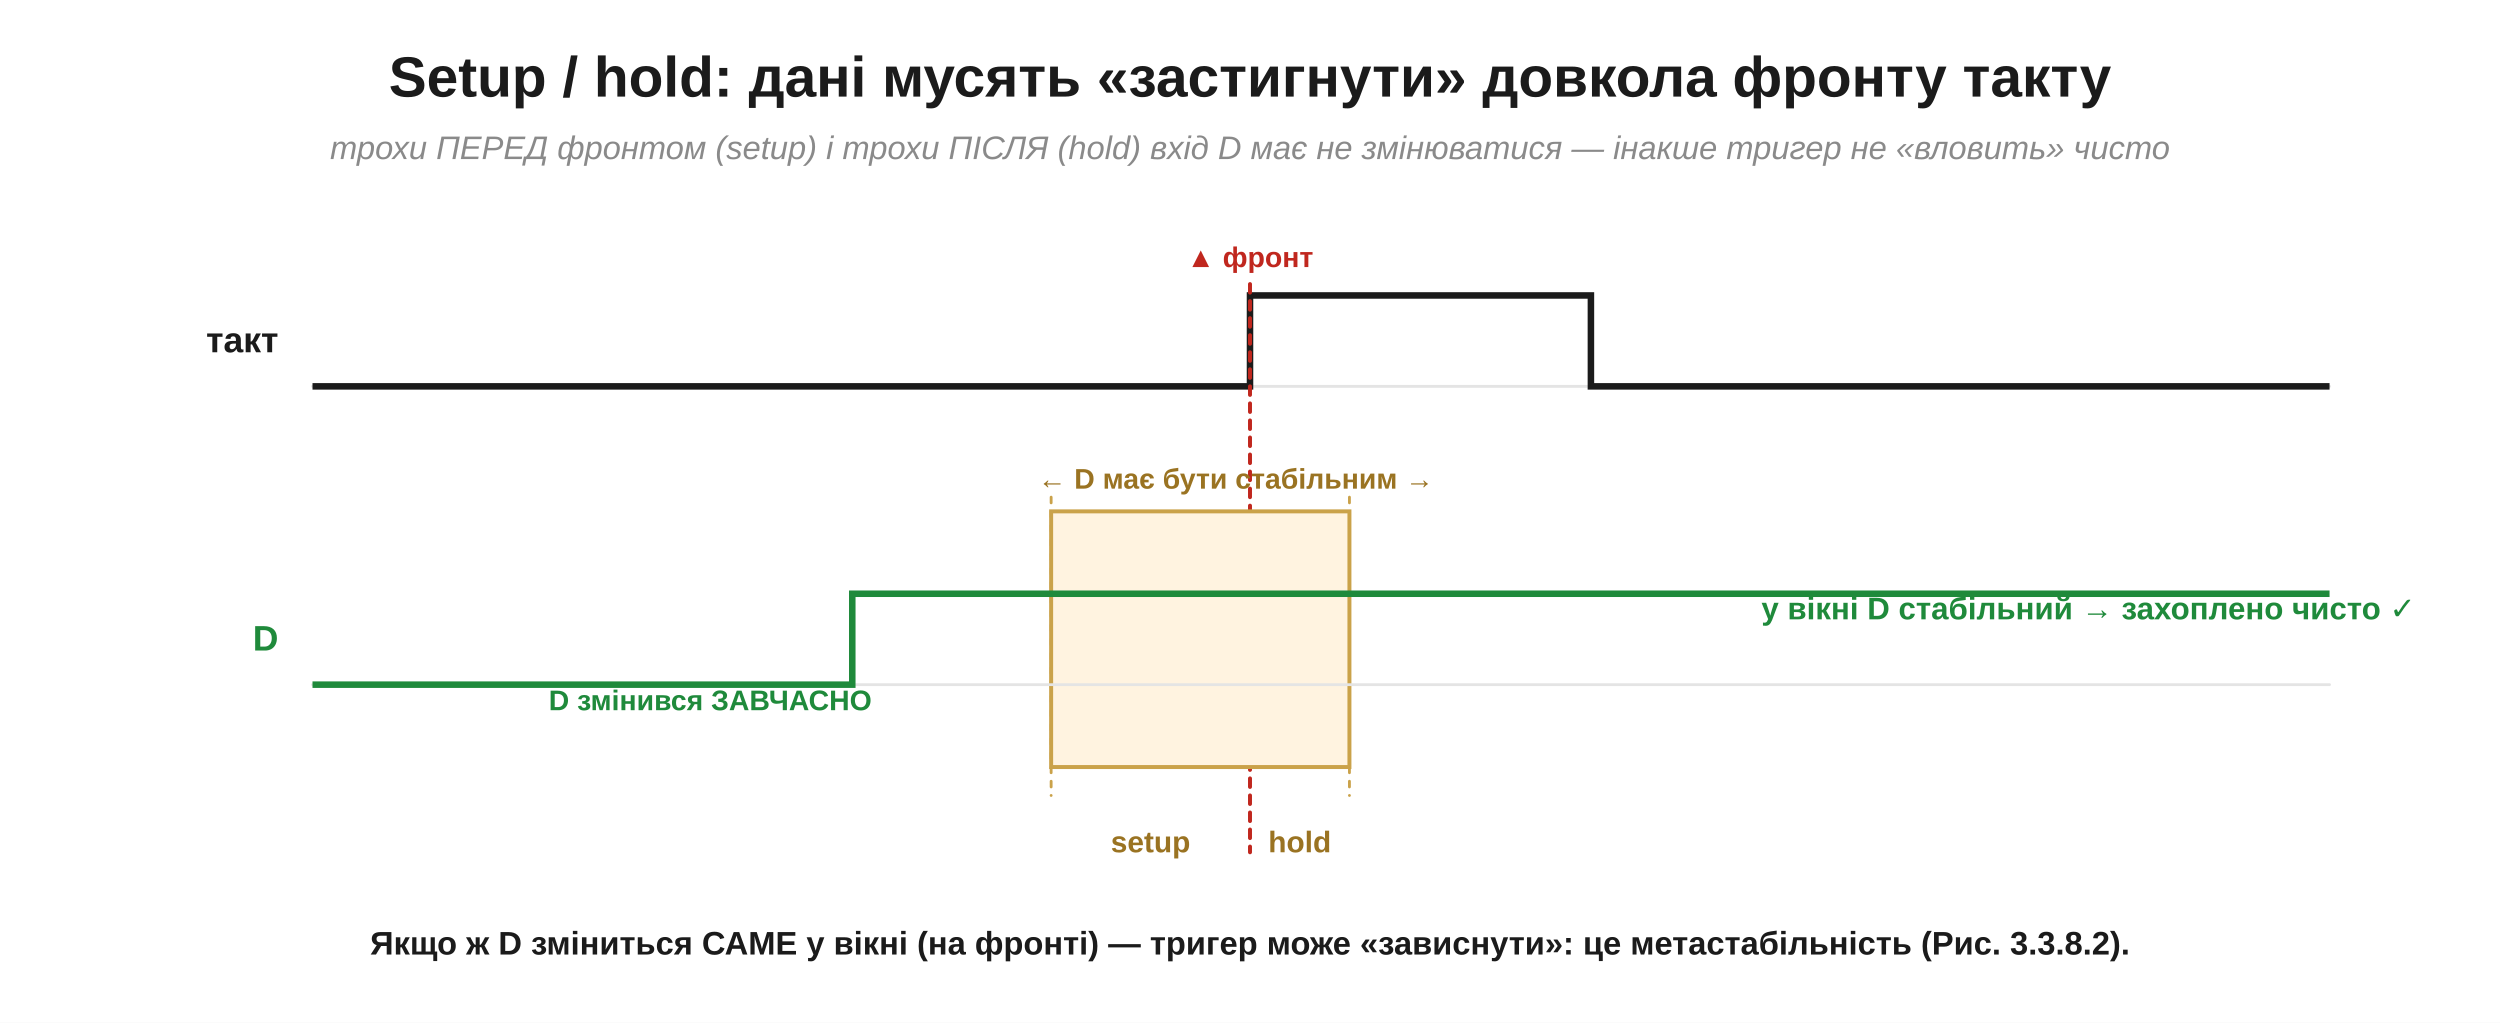
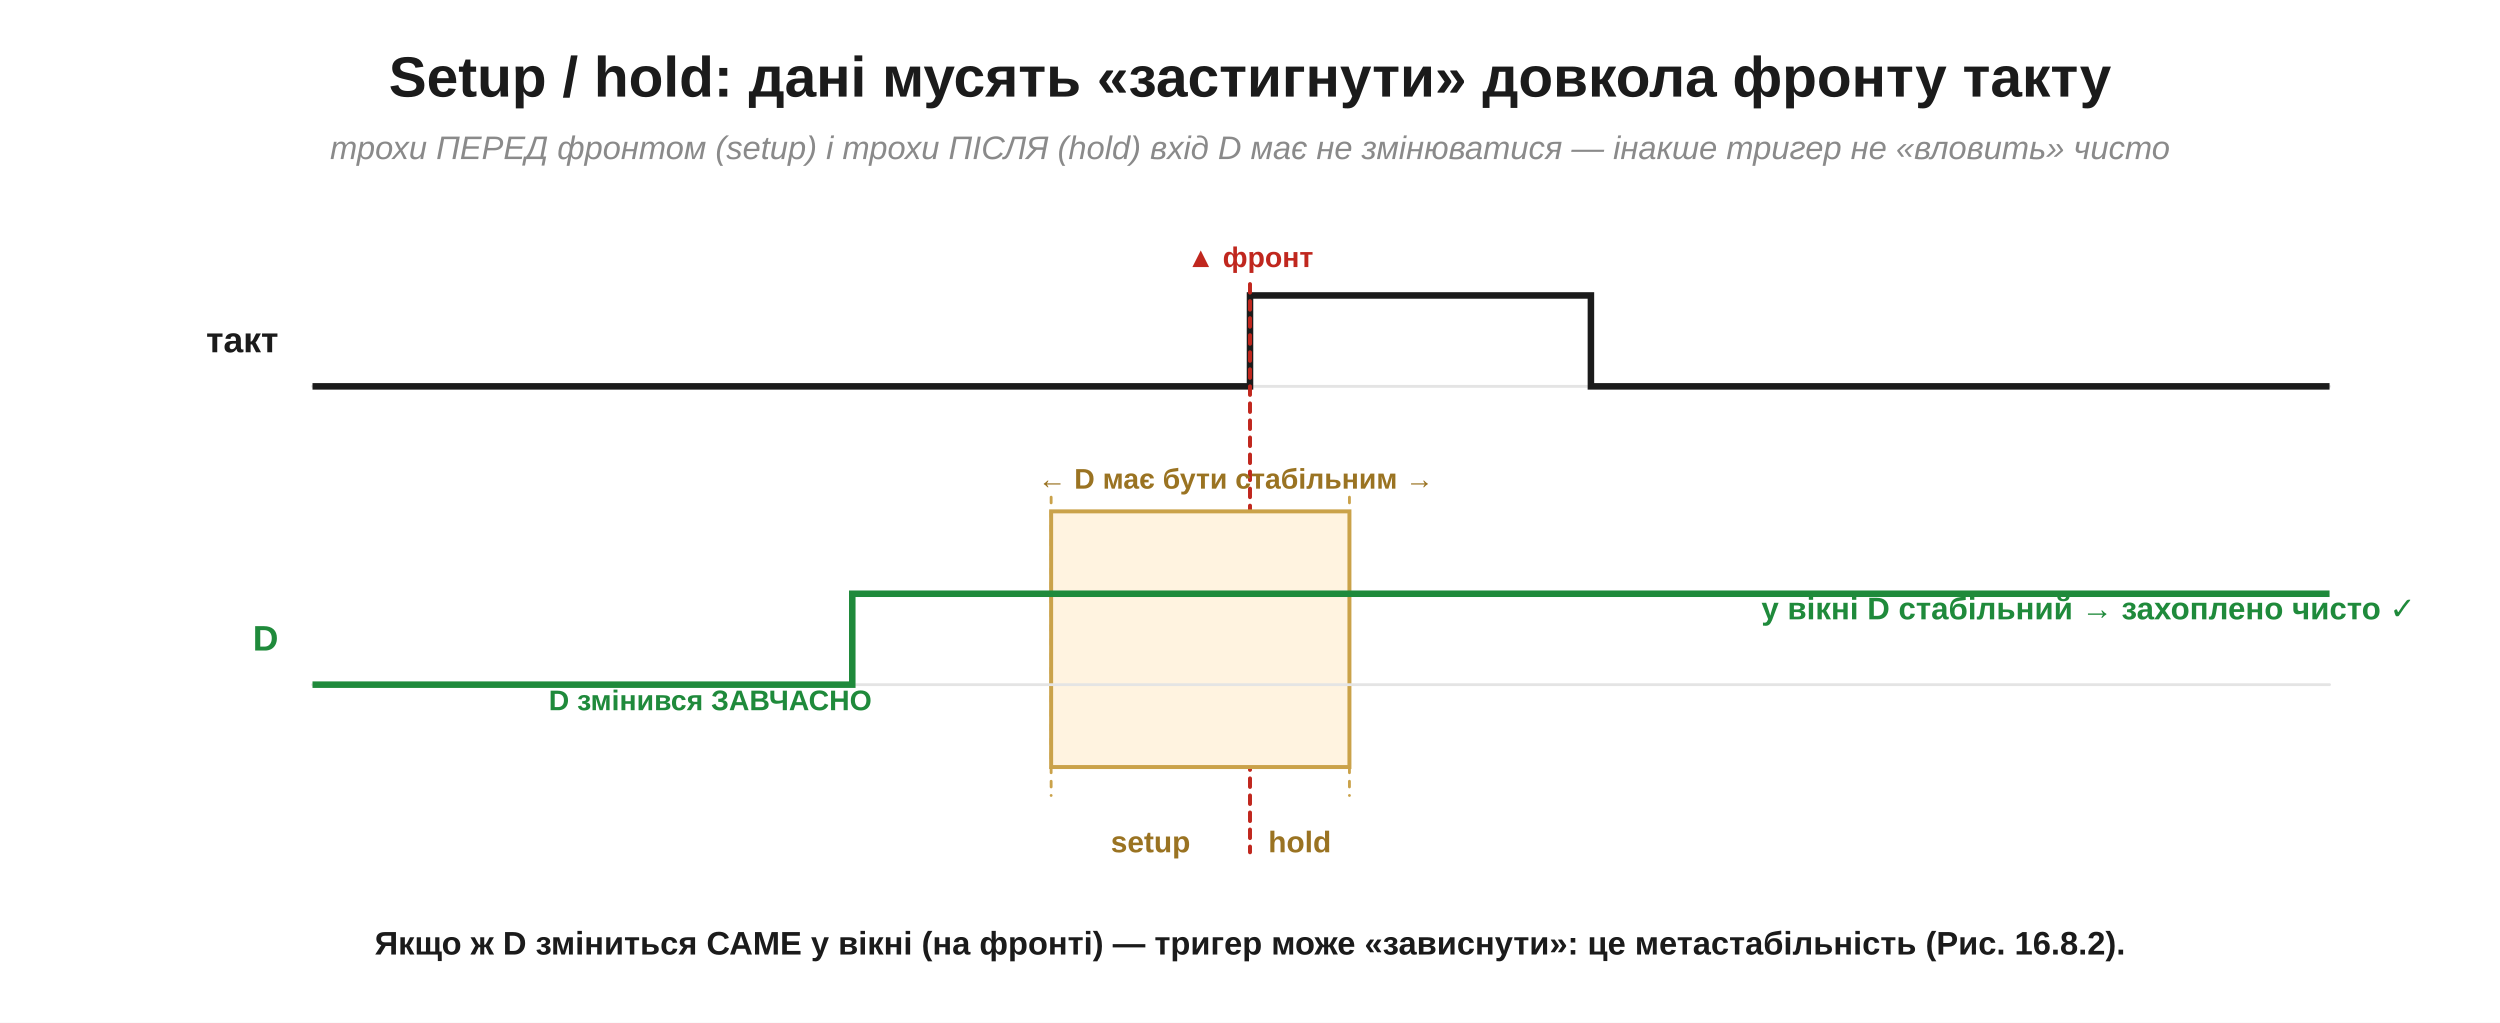
<svg xmlns="http://www.w3.org/2000/svg" width="880" height="360" viewBox="0 0 880 360">
  <rect width="880" height="360" fill="#ffffff" />
  <defs>
    <marker id="aInk" markerWidth="11" markerHeight="11" refX="8" refY="3.2" orient="auto" markerUnits="strokeWidth">
      <path d="M0,0 L8.5,3.2 L0,6.4 Z" fill="#1b1b1b" />
    </marker>
    <marker id="aRed" markerWidth="11" markerHeight="11" refX="8" refY="3.2" orient="auto" markerUnits="strokeWidth">
      <path d="M0,0 L8.5,3.2 L0,6.4 Z" fill="#c0271e" />
    </marker>
    <marker id="aBlue" markerWidth="11" markerHeight="11" refX="8" refY="3.2" orient="auto" markerUnits="strokeWidth">
      <path d="M0,0 L8.5,3.2 L0,6.4 Z" fill="#1f47b5" />
    </marker>
    <marker id="aGreen" markerWidth="11" markerHeight="11" refX="8" refY="3.2" orient="auto" markerUnits="strokeWidth">
      <path d="M0,0 L8.5,3.2 L0,6.4 Z" fill="#1f8a3b" />
    </marker>
  </defs>
  <text x="440.0" y="34.0" font-family="Segoe UI, Arial, Helvetica, sans-serif" font-size="20" fill="#1b1b1b" text-anchor="middle" font-weight="bold" font-style="normal">Setup / hold: дані мусять «застигнути» довкола фронту такту</text>
  <text x="440.0" y="56.0" font-family="Segoe UI, Arial, Helvetica, sans-serif" font-size="11.5" fill="#8a8a8a" text-anchor="middle" font-weight="normal" font-style="italic">трохи ПЕРЕД фронтом (setup) і трохи ПІСЛЯ (hold) вхід D має не змінюватися — інакше тригер не «вловить» чисто</text>
  <text x="98.0" y="124.0" font-family="Segoe UI, Arial, Helvetica, sans-serif" font-size="12.5" fill="#1b1b1b" text-anchor="end" font-weight="bold" font-style="normal">такт</text>
  <line x1="110.0" y1="136.0" x2="820.0" y2="136.0" stroke="#e4e4e4" stroke-width="1" stroke-linecap="round" />
  <polyline points="110.0,136.0 440.0,136.0 440.0,104.0 560.0,104.0 560.0,136.0 820.0,136.0" fill="none" stroke="#1b1b1b" stroke-width="2.3" />
  <line x1="440.0" y1="100.0" x2="440.0" y2="300.0" stroke="#c0271e" stroke-width="1.4" stroke-dasharray="3 3" stroke-linecap="round" />
  <text x="440.0" y="94.0" font-family="Segoe UI, Arial, Helvetica, sans-serif" font-size="10" fill="#c0271e" text-anchor="middle" font-weight="bold" font-style="normal">▲ фронт</text>
  <rect x="370.0" y="180.0" width="105.0" height="90.0" rx="0" fill="#fff3e0" stroke="#caa24a" stroke-width="1.4" />
  <line x1="370.0" y1="175.0" x2="370.0" y2="280.0" stroke="#caa24a" stroke-width="1" stroke-dasharray="2 3" stroke-linecap="round" />
  <line x1="475.0" y1="175.0" x2="475.0" y2="280.0" stroke="#caa24a" stroke-width="1" stroke-dasharray="2 3" stroke-linecap="round" />
  <text x="405.0" y="300.0" font-family="Segoe UI, Arial, Helvetica, sans-serif" font-size="10.5" fill="#9a7322" text-anchor="middle" font-weight="bold" font-style="normal">setup</text>
  <text x="457.5" y="300.0" font-family="Segoe UI, Arial, Helvetica, sans-serif" font-size="10.5" fill="#9a7322" text-anchor="middle" font-weight="bold" font-style="normal">hold</text>
  <text x="435.0" y="172.0" font-family="Segoe UI, Arial, Helvetica, sans-serif" font-size="10" fill="#9a7322" text-anchor="middle" font-weight="bold" font-style="normal">← D має бути стабільним →</text>
  <text x="98.0" y="229.0" font-family="Segoe UI, Arial, Helvetica, sans-serif" font-size="12.5" fill="#1f8a3b" text-anchor="end" font-weight="bold" font-style="normal">D</text>
  <line x1="110.0" y1="241.0" x2="820.0" y2="241.0" stroke="#e4e4e4" stroke-width="1" stroke-linecap="round" />
  <polyline points="110.0,241.0 300.0,241.0 300.0,209.0 820.0,209.0" fill="none" stroke="#1f8a3b" stroke-width="2.3" />
  <text x="250.0" y="250.0" font-family="Segoe UI, Arial, Helvetica, sans-serif" font-size="10" fill="#1f8a3b" text-anchor="middle" font-weight="bold" font-style="normal">D змінився ЗАВЧАСНО</text>
  <text x="620.0" y="218.0" font-family="Segoe UI, Arial, Helvetica, sans-serif" font-size="11" fill="#1f8a3b" text-anchor="start" font-weight="bold" font-style="normal">у вікні D стабільний → захоплено чисто ✓</text>
-   <text x="440.0" y="336.0" font-family="Segoe UI, Arial, Helvetica, sans-serif" font-size="11.5" fill="#1b1b1b" text-anchor="middle" font-weight="bold" font-style="normal">Якщо ж D зміниться САМЕ у вікні (на фронті) — тригер може «зависнути»: це метастабільність (Рис. 3.3.8.2).</text>
+   <text x="440.0" y="336.0" font-family="Segoe UI, Arial, Helvetica, sans-serif" font-size="11.5" fill="#1b1b1b" text-anchor="middle" font-weight="bold" font-style="normal">Якщо ж D зміниться САМЕ у вікні (на фронті) — тригер може «зависнути»: це метастабільність (Рис. 16.8.2).</text>
</svg>
